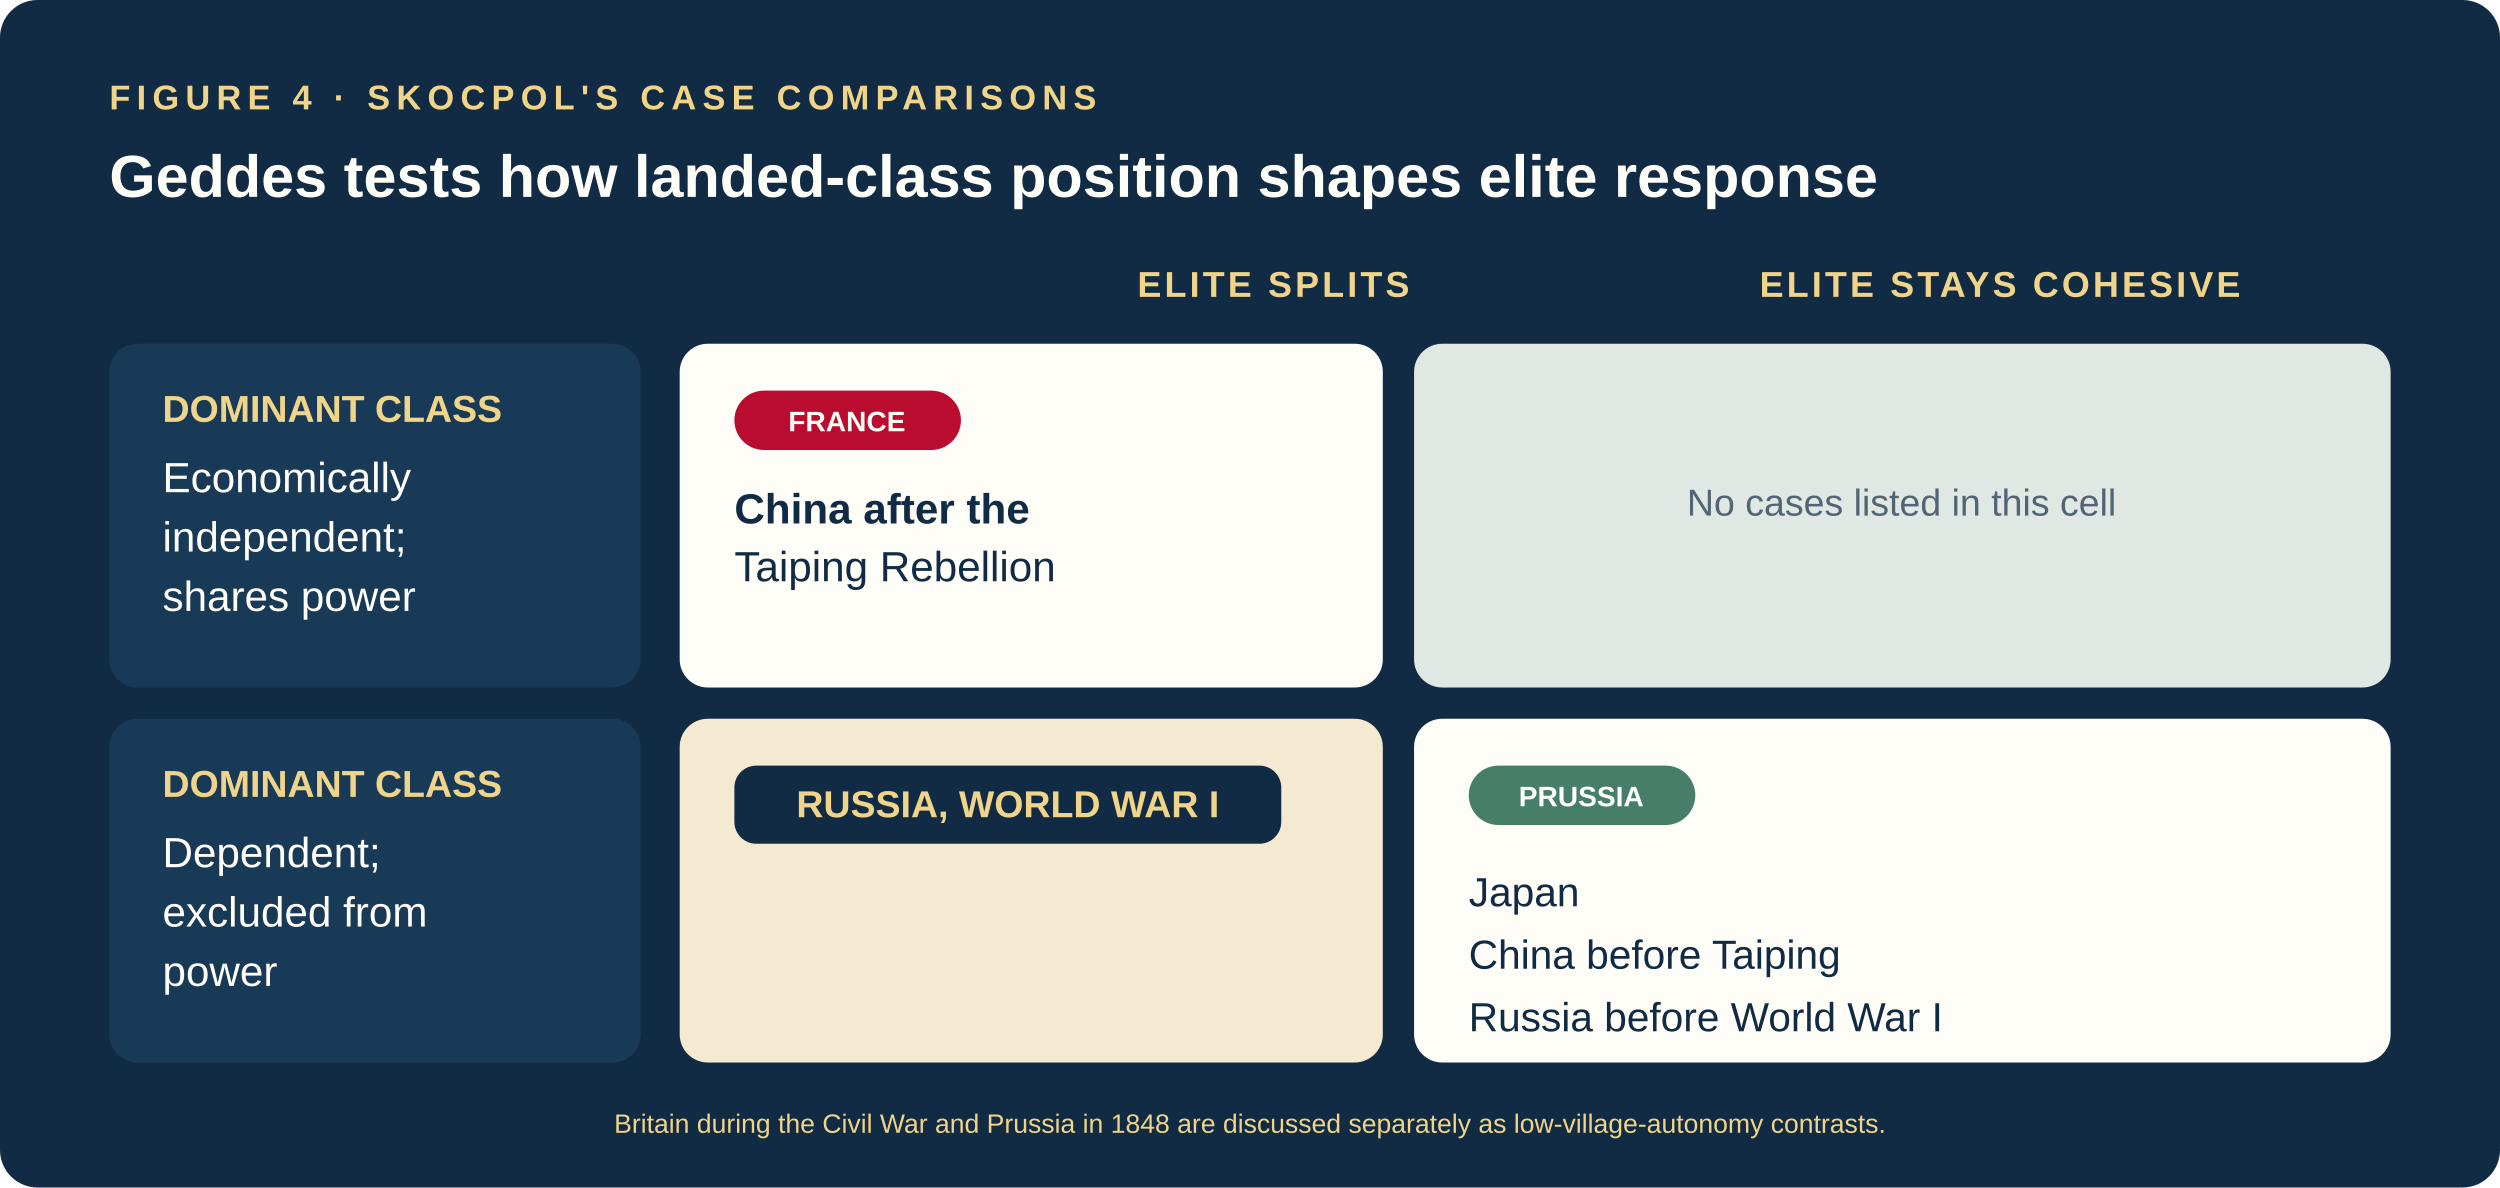
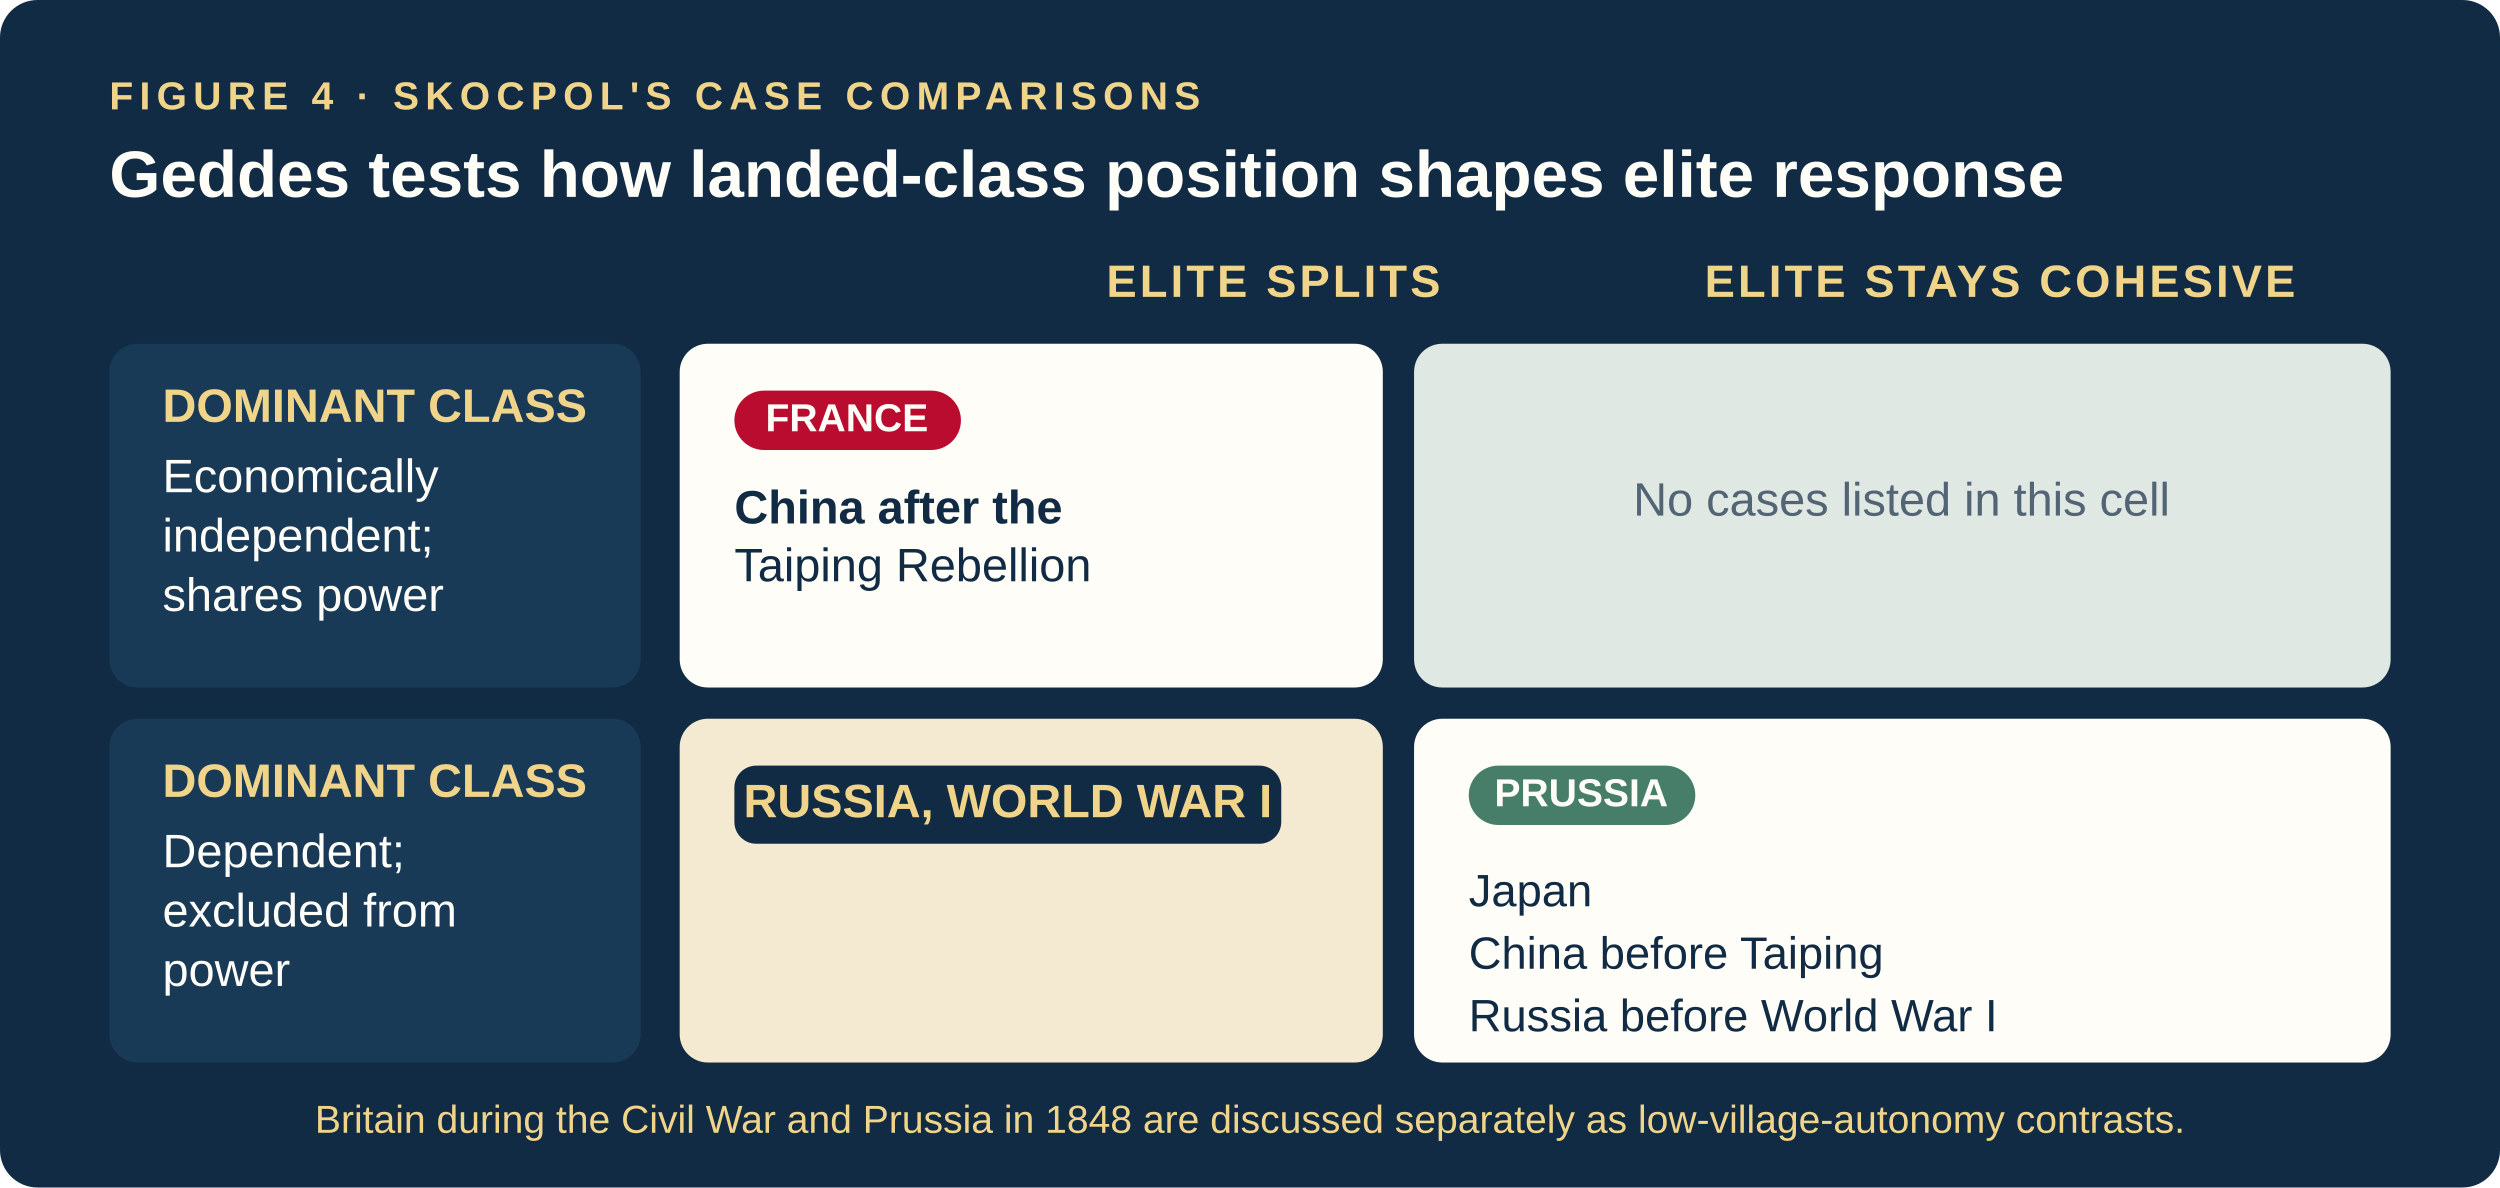
<svg xmlns="http://www.w3.org/2000/svg" viewBox="0 0 1600 760" role="img" aria-labelledby="t d">
  <rect width="1600" height="760" rx="24" fill="#102b43" />
-   <text x="70" y="70" fill="#f0d48a" font-family="Arial,sans-serif" font-size="22" font-weight="700" letter-spacing="4">FIGURE 4 · SKOCPOL'S CASE COMPARISONS</text>
-   <text x="70" y="126" fill="#fffdf8" font-family="Arial,sans-serif" font-size="38" font-weight="700">Geddes tests how landed-class position shapes elite response</text>
-   <g fill="#f0d48a" font-family="Arial,sans-serif" font-size="23" font-weight="700" letter-spacing="2">
+   <text x="70" y="70" fill="#f0d48a" font-family="Arial,sans-serif" font-size="25" font-weight="700" letter-spacing="4">FIGURE 4 · SKOCPOL'S CASE COMPARISONS</text>
+   <text x="70" y="126" fill="#fffdf8" font-family="Arial,sans-serif" font-size="42" font-weight="700">Geddes tests how landed-class position shapes elite response</text>
+   <g fill="#f0d48a" font-family="Arial,sans-serif" font-size="29" font-weight="700" letter-spacing="2">
    <text x="815" y="190" text-anchor="middle">ELITE SPLITS</text>
    <text x="1280" y="190" text-anchor="middle">ELITE STAYS COHESIVE</text>
  </g>
  <g>
    <rect x="70" y="220" width="340" height="220" rx="18" fill="#183a57" />
-     <text x="104" y="270" fill="#f0d48a" font-family="Arial,sans-serif" font-size="24" font-weight="700">DOMINANT CLASS</text>
-     <text x="104" y="315" fill="#fffdf8" font-family="Arial,sans-serif" font-size="27">Economically</text>
-     <text x="104" y="353" fill="#fffdf8" font-family="Arial,sans-serif" font-size="27">independent;</text>
-     <text x="104" y="391" fill="#fffdf8" font-family="Arial,sans-serif" font-size="27">shares power</text>
+     <text x="104" y="270" fill="#f0d48a" font-family="Arial,sans-serif" font-size="30" font-weight="700">DOMINANT CLASS</text>
+     <text x="104" y="315" fill="#fffdf8" font-family="Arial,sans-serif" font-size="30">Economically</text>
+     <text x="104" y="353" fill="#fffdf8" font-family="Arial,sans-serif" font-size="30">independent;</text>
+     <text x="104" y="391" fill="#fffdf8" font-family="Arial,sans-serif" font-size="30">shares power</text>
    <rect x="70" y="460" width="340" height="220" rx="18" fill="#183a57" />
-     <text x="104" y="510" fill="#f0d48a" font-family="Arial,sans-serif" font-size="24" font-weight="700">DOMINANT CLASS</text>
-     <text x="104" y="555" fill="#fffdf8" font-family="Arial,sans-serif" font-size="27">Dependent;</text>
-     <text x="104" y="593" fill="#fffdf8" font-family="Arial,sans-serif" font-size="27">excluded from</text>
-     <text x="104" y="631" fill="#fffdf8" font-family="Arial,sans-serif" font-size="27">power</text>
+     <text x="104" y="510" fill="#f0d48a" font-family="Arial,sans-serif" font-size="30" font-weight="700">DOMINANT CLASS</text>
+     <text x="104" y="555" fill="#fffdf8" font-family="Arial,sans-serif" font-size="30">Dependent;</text>
+     <text x="104" y="593" fill="#fffdf8" font-family="Arial,sans-serif" font-size="30">excluded from</text>
+     <text x="104" y="631" fill="#fffdf8" font-family="Arial,sans-serif" font-size="30">power</text>
  </g>
  <g>
    <rect x="435" y="220" width="450" height="220" rx="18" fill="#fffdf8" />
    <rect x="905" y="220" width="625" height="220" rx="18" fill="#dfe8e2" />
    <rect x="435" y="460" width="450" height="220" rx="18" fill="#f4ead2" />
    <rect x="905" y="460" width="625" height="220" rx="18" fill="#fffdf8" />
  </g>
  <g font-family="Arial,sans-serif" fill="#102b43">
    <rect x="470" y="250" width="145" height="38" rx="19" fill="#ba0c2f" />
-     <text x="542" y="276" text-anchor="middle" fill="#fffdf8" font-size="18" font-weight="700">FRANCE</text>
-     <text x="470" y="335" font-size="27" font-weight="700">China after the</text>
-     <text x="470" y="372" font-size="27">Taiping Rebellion</text>
-     <text x="1217" y="330" text-anchor="middle" fill="#536475" font-size="24">No cases listed in this cell</text>
+     <text x="542" y="276" text-anchor="middle" fill="#fffdf8" font-size="25" font-weight="700">FRANCE</text>
+     <text x="470" y="335" font-size="30" font-weight="700">China after the</text>
+     <text x="470" y="372" font-size="30">Taiping Rebellion</text>
+     <text x="1217" y="330" text-anchor="middle" fill="#536475" font-size="30">No cases listed in this cell</text>
    <rect x="470" y="490" width="350" height="50" rx="14" fill="#102b43" />
-     <text x="645" y="523" text-anchor="middle" fill="#f0d48a" font-size="24" font-weight="700">RUSSIA, WORLD WAR I</text>
+     <text x="645" y="523" text-anchor="middle" fill="#f0d48a" font-size="30" font-weight="700">RUSSIA, WORLD WAR I</text>
    <rect x="940" y="490" width="145" height="38" rx="19" fill="#477e6a" />
-     <text x="1012" y="516" text-anchor="middle" fill="#fffdf8" font-size="18" font-weight="700">PRUSSIA</text>
-     <text x="940" y="580" font-size="26">Japan</text>
-     <text x="940" y="620" font-size="26">China before Taiping</text>
-     <text x="940" y="660" font-size="26">Russia before World War I</text>
+     <text x="1012" y="516" text-anchor="middle" fill="#fffdf8" font-size="25" font-weight="700">PRUSSIA</text>
+     <text x="940" y="580" font-size="29">Japan</text>
+     <text x="940" y="620" font-size="29">China before Taiping</text>
+     <text x="940" y="660" font-size="29">Russia before World War I</text>
  </g>
-   <text x="800" y="725" text-anchor="middle" fill="#f0d48a" font-family="Arial,sans-serif" font-size="17">Britain during the Civil War and Prussia in 1848 are discussed separately as low-village-autonomy contrasts.</text>
+   <text x="800" y="725" text-anchor="middle" fill="#f0d48a" font-family="Arial,sans-serif" font-size="25">Britain during the Civil War and Prussia in 1848 are discussed separately as low-village-autonomy contrasts.</text>
</svg>
